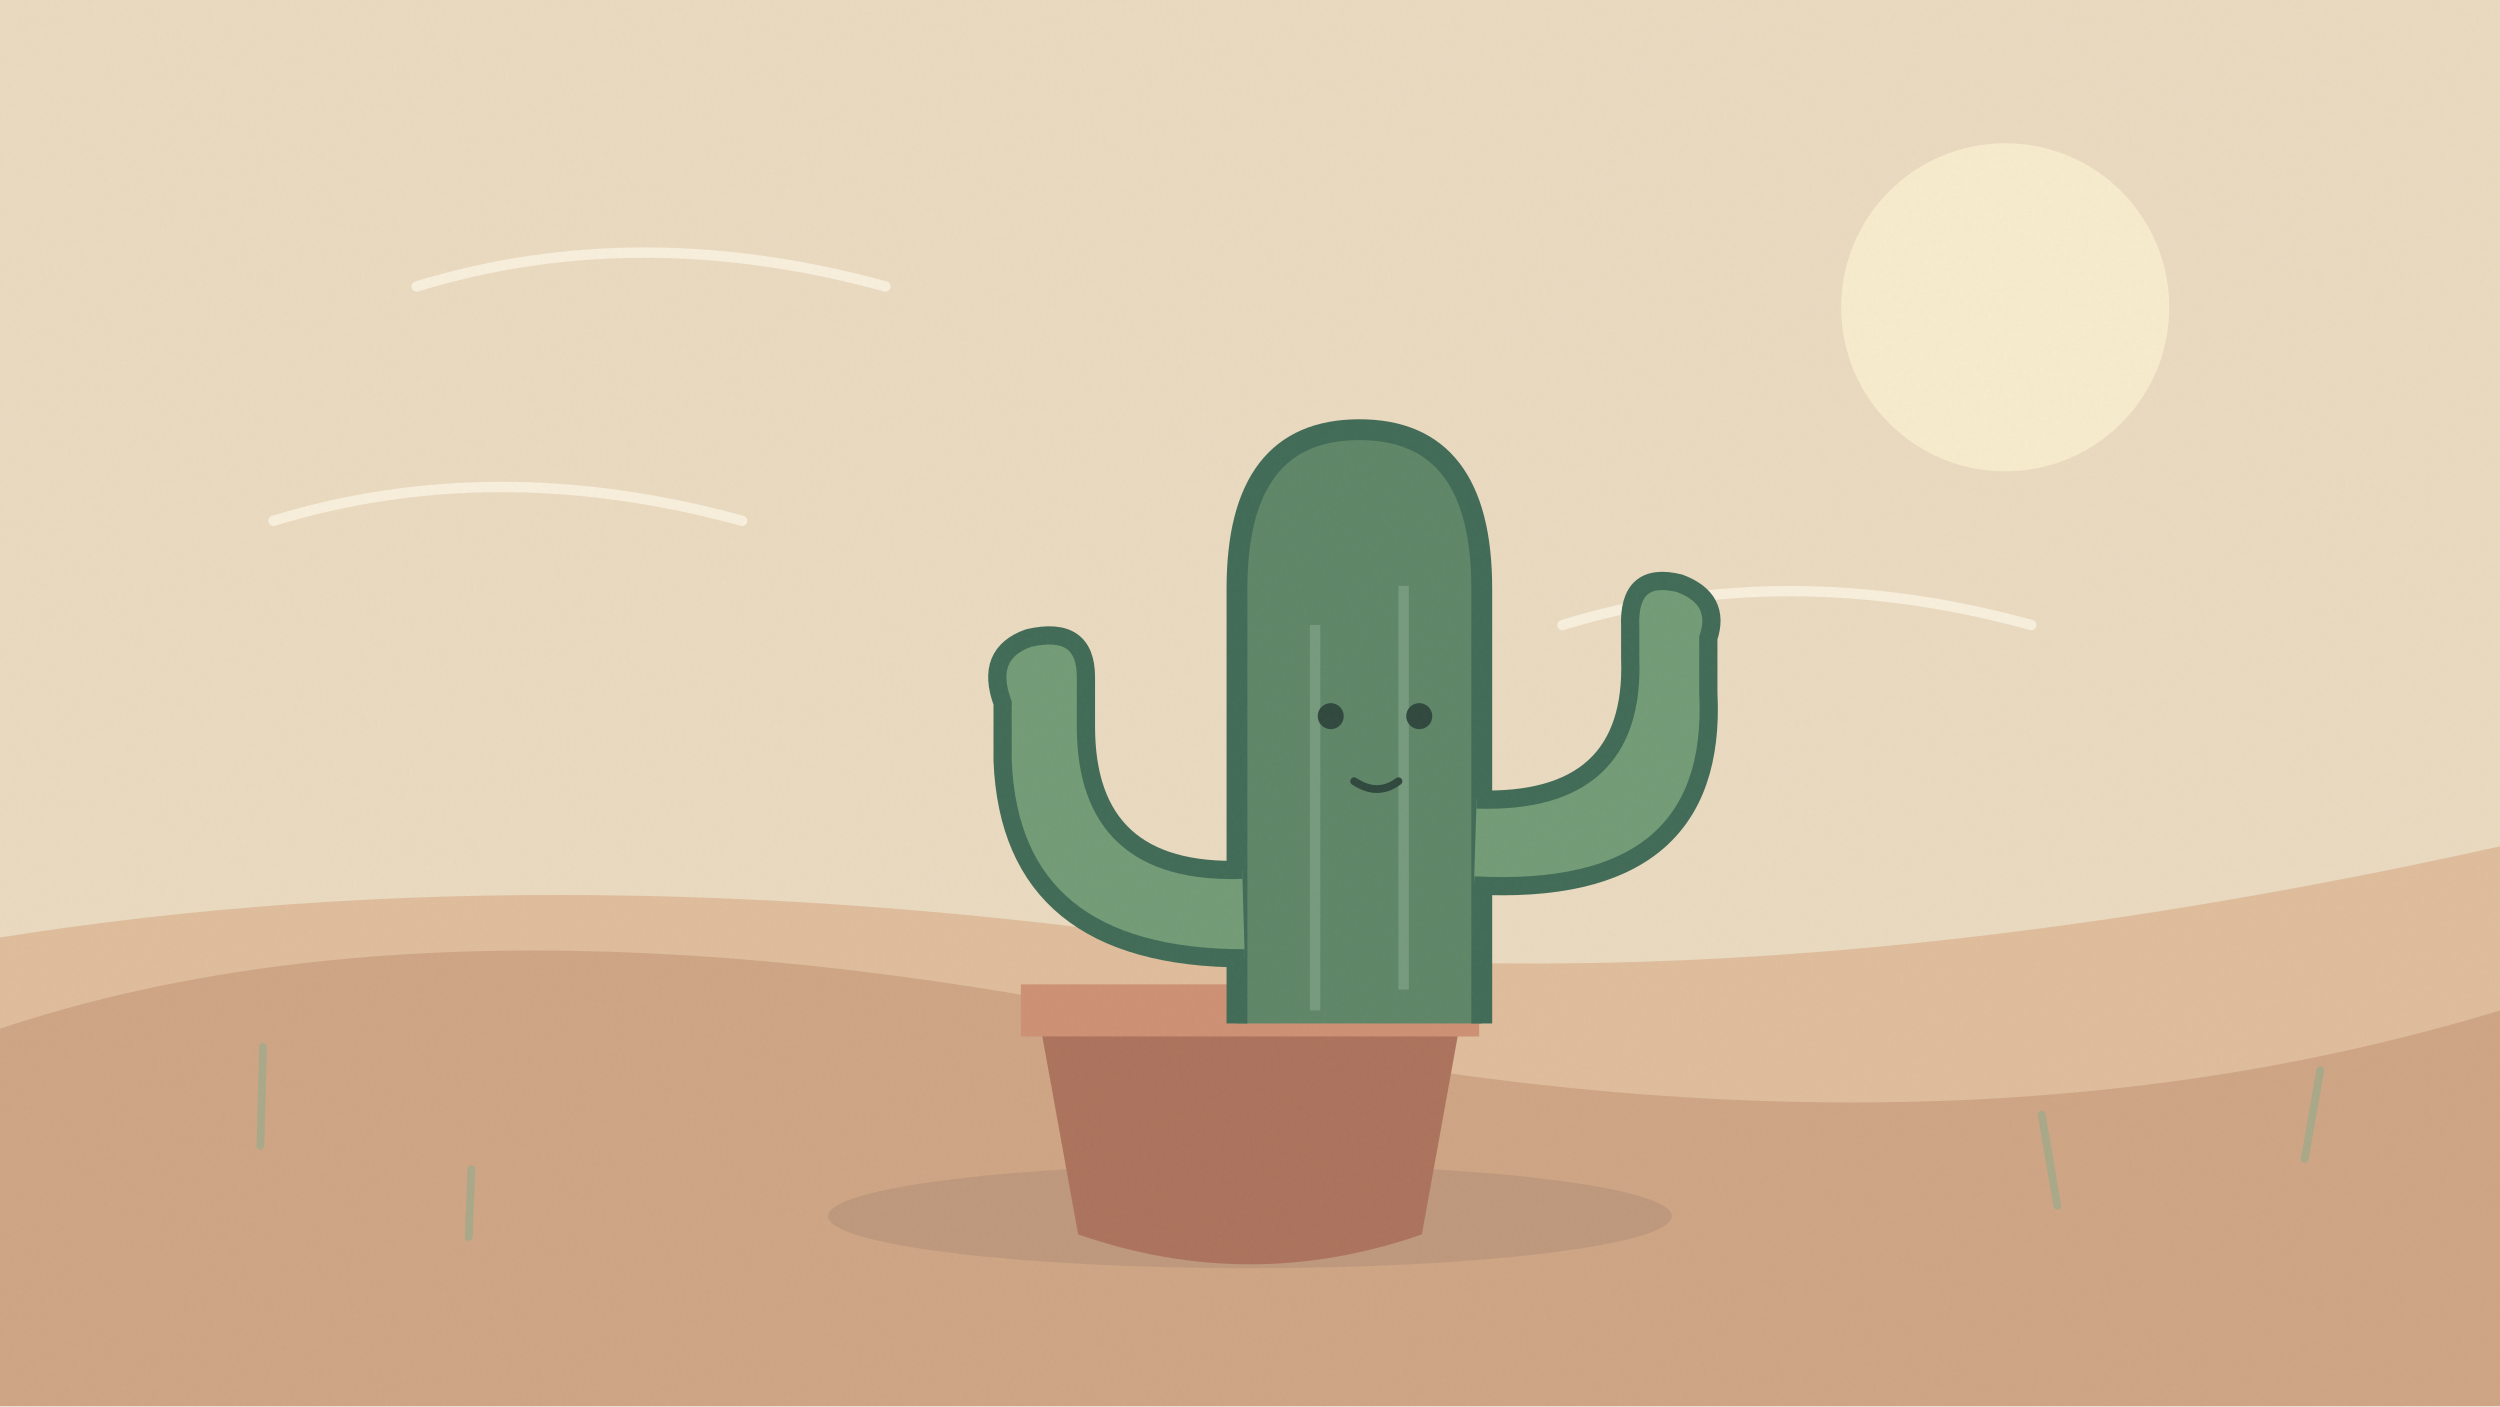
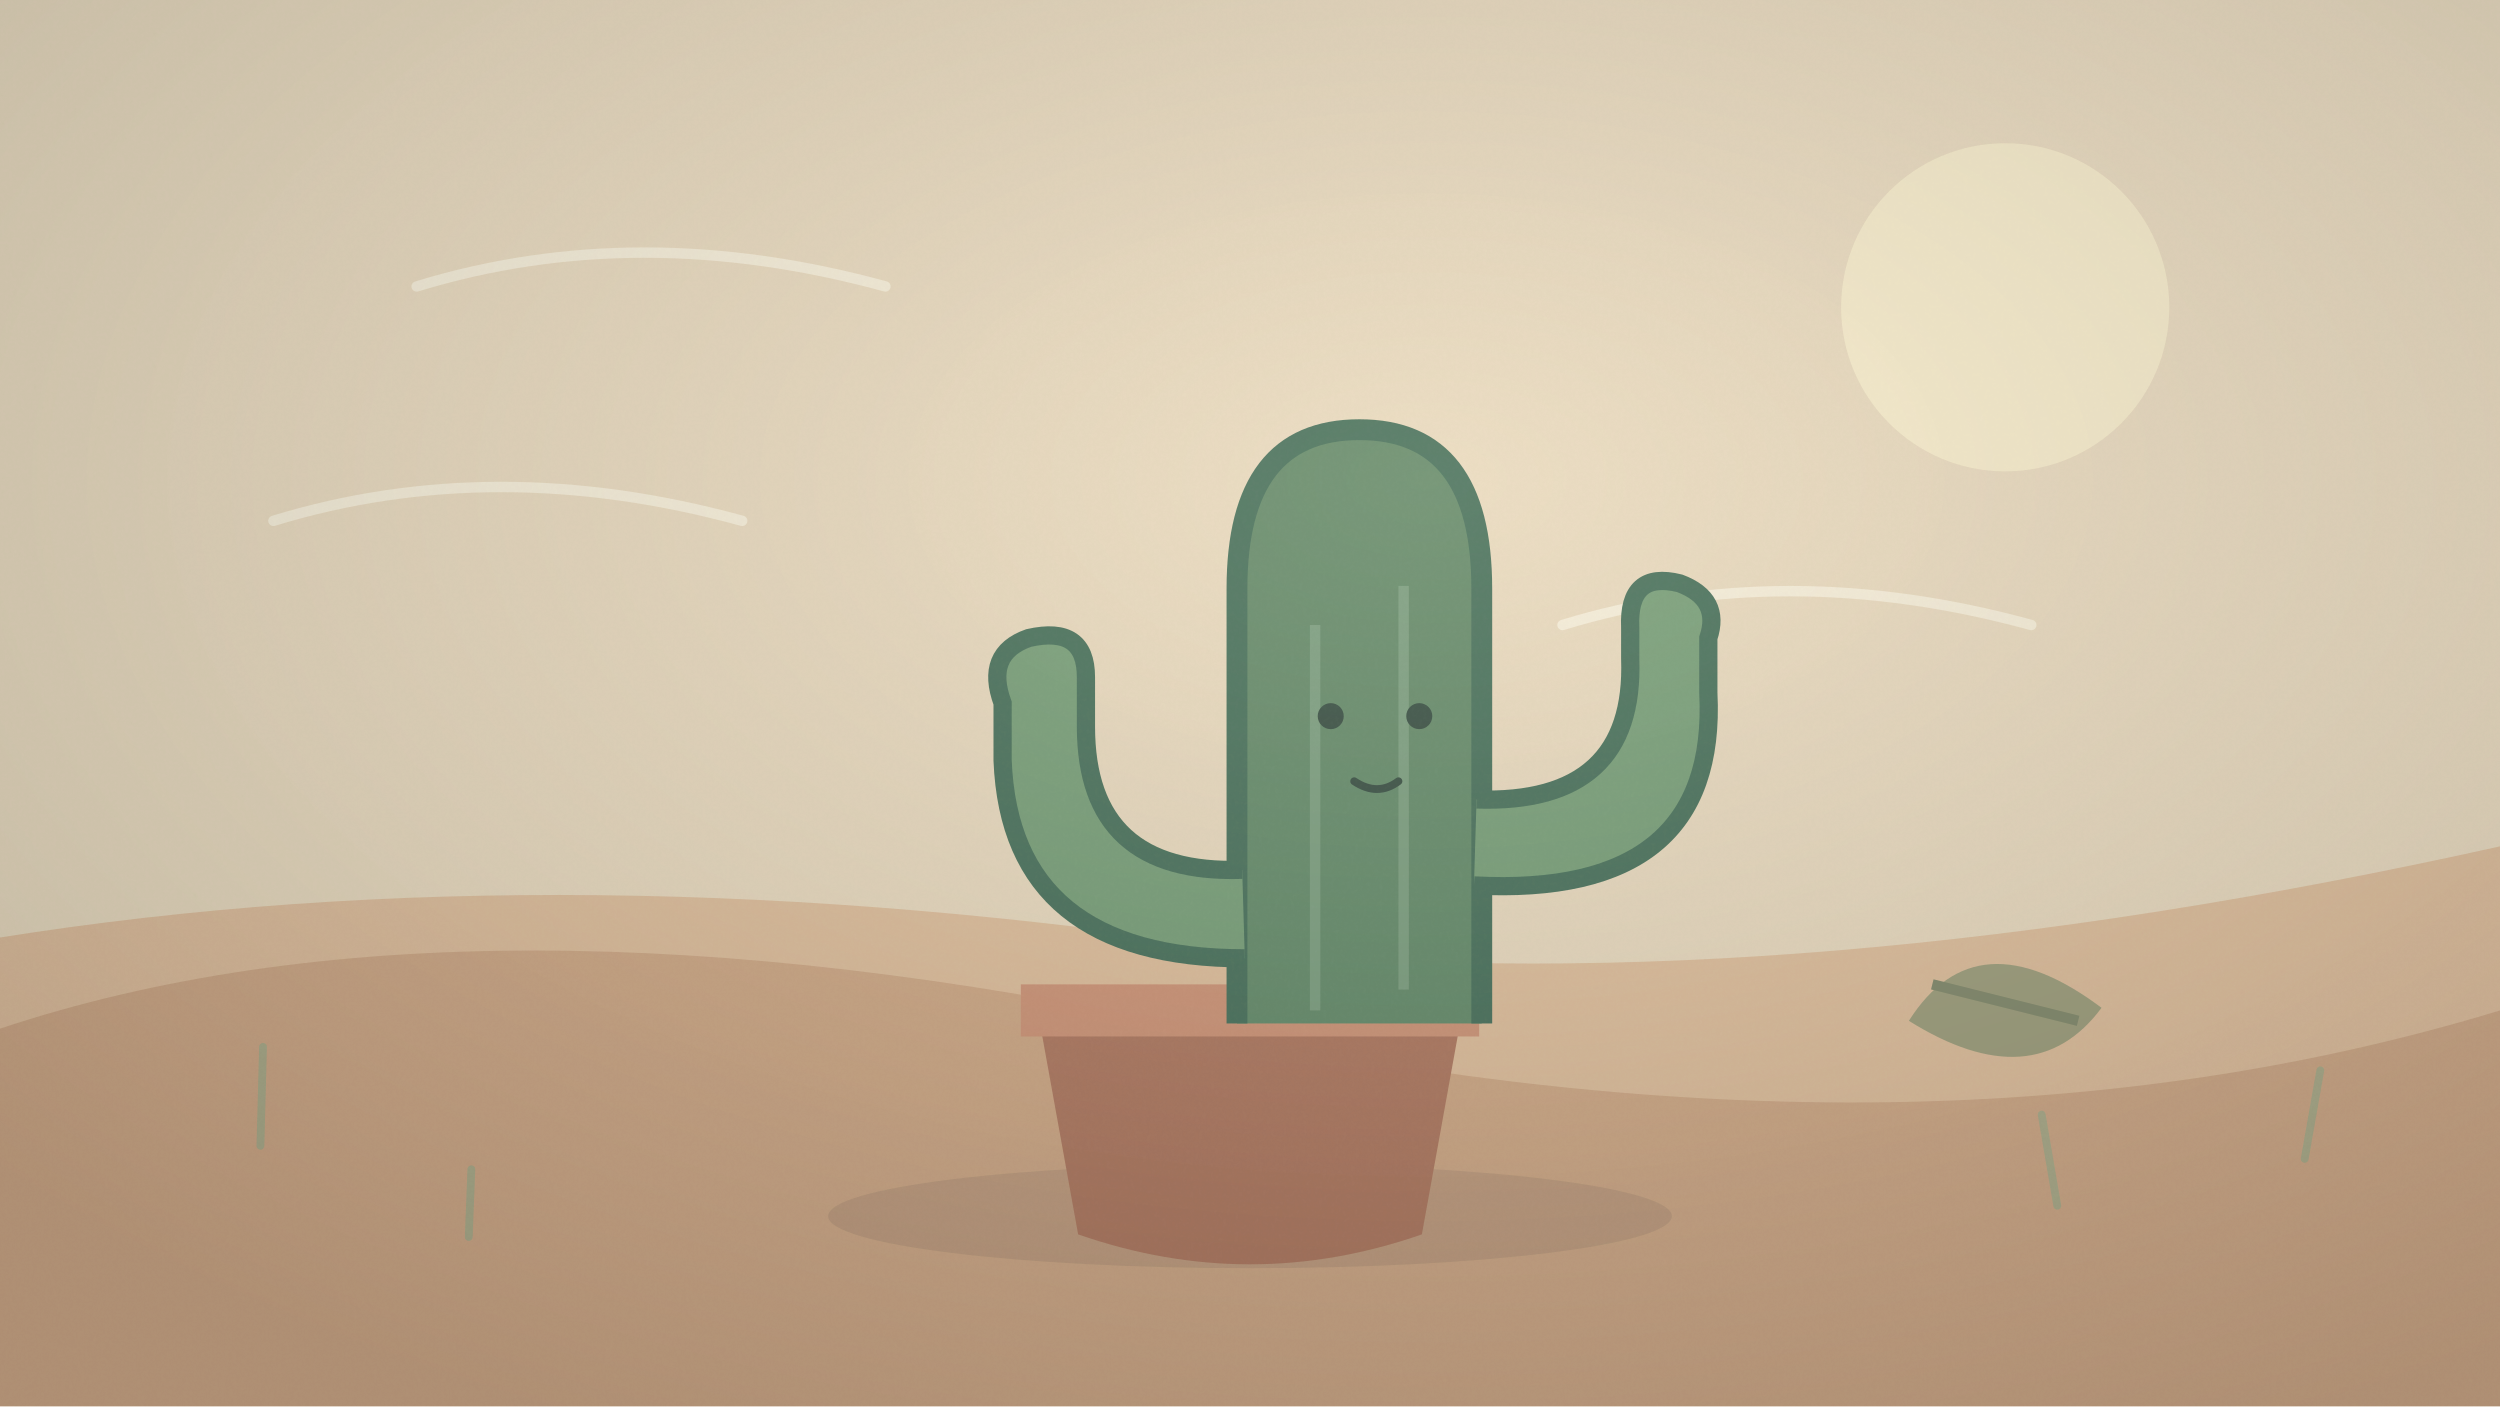
<svg xmlns="http://www.w3.org/2000/svg" viewBox="0 0 960 540" role="img" aria-label="A Small Setback">
  <defs>
    <filter id="grain">
      <feTurbulence type="fractalNoise" baseFrequency=".65" numOctaves="2" seed="26" stitchTiles="stitch" />
      <feColorMatrix type="saturate" values="0" />
      <feComponentTransfer>
        <feFuncA type="linear" slope=".045" />
      </feComponentTransfer>
    </filter>
+     <radialGradient id="v19glow" cx="57%" cy="34%" r="75%">
+       <stop stop-color="#fff9dc" stop-opacity=".16" />
+       <stop offset="1" stop-color="#1a251d" stop-opacity=".17" />
+     </radialGradient>
  </defs>
  <rect width="960" height="540" fill="#e9d9bf" />
  <path d="M0 360 Q220 325 480 365 Q690 385 960 325 V540 H0Z" fill="#d6a47e" opacity=".55" />
  <path d="M0 395 Q180 335 460 395 T960 388V540H0Z" fill="#bd8e6d" opacity=".5" />
  <circle cx="770" cy="118" r="63" fill="#fff5d2" opacity=".65" />
  <path d="M105 200q85 -26 180 0" fill="none" stroke="#fff9e9" opacity=".65" stroke-width="4" stroke-linecap="round" />
  <path d="M600 240q85 -26 180 0" fill="none" stroke="#fff9e9" opacity=".65" stroke-width="4" stroke-linecap="round" />
  <path d="M160 110q85 -26 180 0" fill="none" stroke="#fff9e9" opacity=".65" stroke-width="4" stroke-linecap="round" />
  <ellipse cx="480" cy="467" rx="162" ry="20" fill="#554b47" opacity=".14" />
  <path d="M397 380H563L546 474Q480 497 414 474Z" fill="#ac735c" />
  <path d="M392 378H568V398H392Z" fill="#cd9074" />
  <path d="M100 440l1 -38" stroke="#8aab8b" stroke-width="3" opacity=".55" stroke-linecap="round" />
  <path d="M180 475l1 -26" stroke="#8aab8b" stroke-width="3" opacity=".55" stroke-linecap="round" />
  <path d="M790 463l-6 -35" stroke="#8aab8b" stroke-width="3" opacity=".55" stroke-linecap="round" />
  <path d="M885 445l6 -34" stroke="#8aab8b" stroke-width="3" opacity=".55" stroke-linecap="round" />
  <path d="M475 393V226Q475 165 522 165Q569 165 569 226V393" fill="#5e8667" stroke="#416b57" stroke-width="8" />
  <path d="M477 334Q417 336 417 279V260Q417 240 395 245Q378 251 385 270V292Q388 368 478 368" fill="#729b76" stroke="#416b57" stroke-width="7" />
  <path d="M567 307Q628 309 626 253V241Q625 219 645 224Q661 230 656 245V266Q660 345 566 340" fill="#729b76" stroke="#416b57" stroke-width="7" />
  <path d="M505 240v148M539 225v155" stroke="#9fbaa0" opacity=".38" stroke-width="4" />
  <circle cx="511" cy="275" r="5" fill="#30483e" />
  <circle cx="545" cy="275" r="5" fill="#30483e" />
  <path d="M520 300q9 6 17 0" stroke="#30483e" stroke-width="3" fill="none" stroke-linecap="round" />
  <rect width="960" height="540" filter="url(#grain)" opacity=".6" />
+   <g opacity=".85">
+     <path d="M733 392q26 -41 74 -5q-26 35 -74 5" fill="#8f9574" />
+     <path d="M742 378l56 14" stroke="#6d7b60" stroke-width="4" />
+   </g>
+   <rect width="960" height="540" fill="url(#v19glow)" pointer-events="none" />
</svg>
